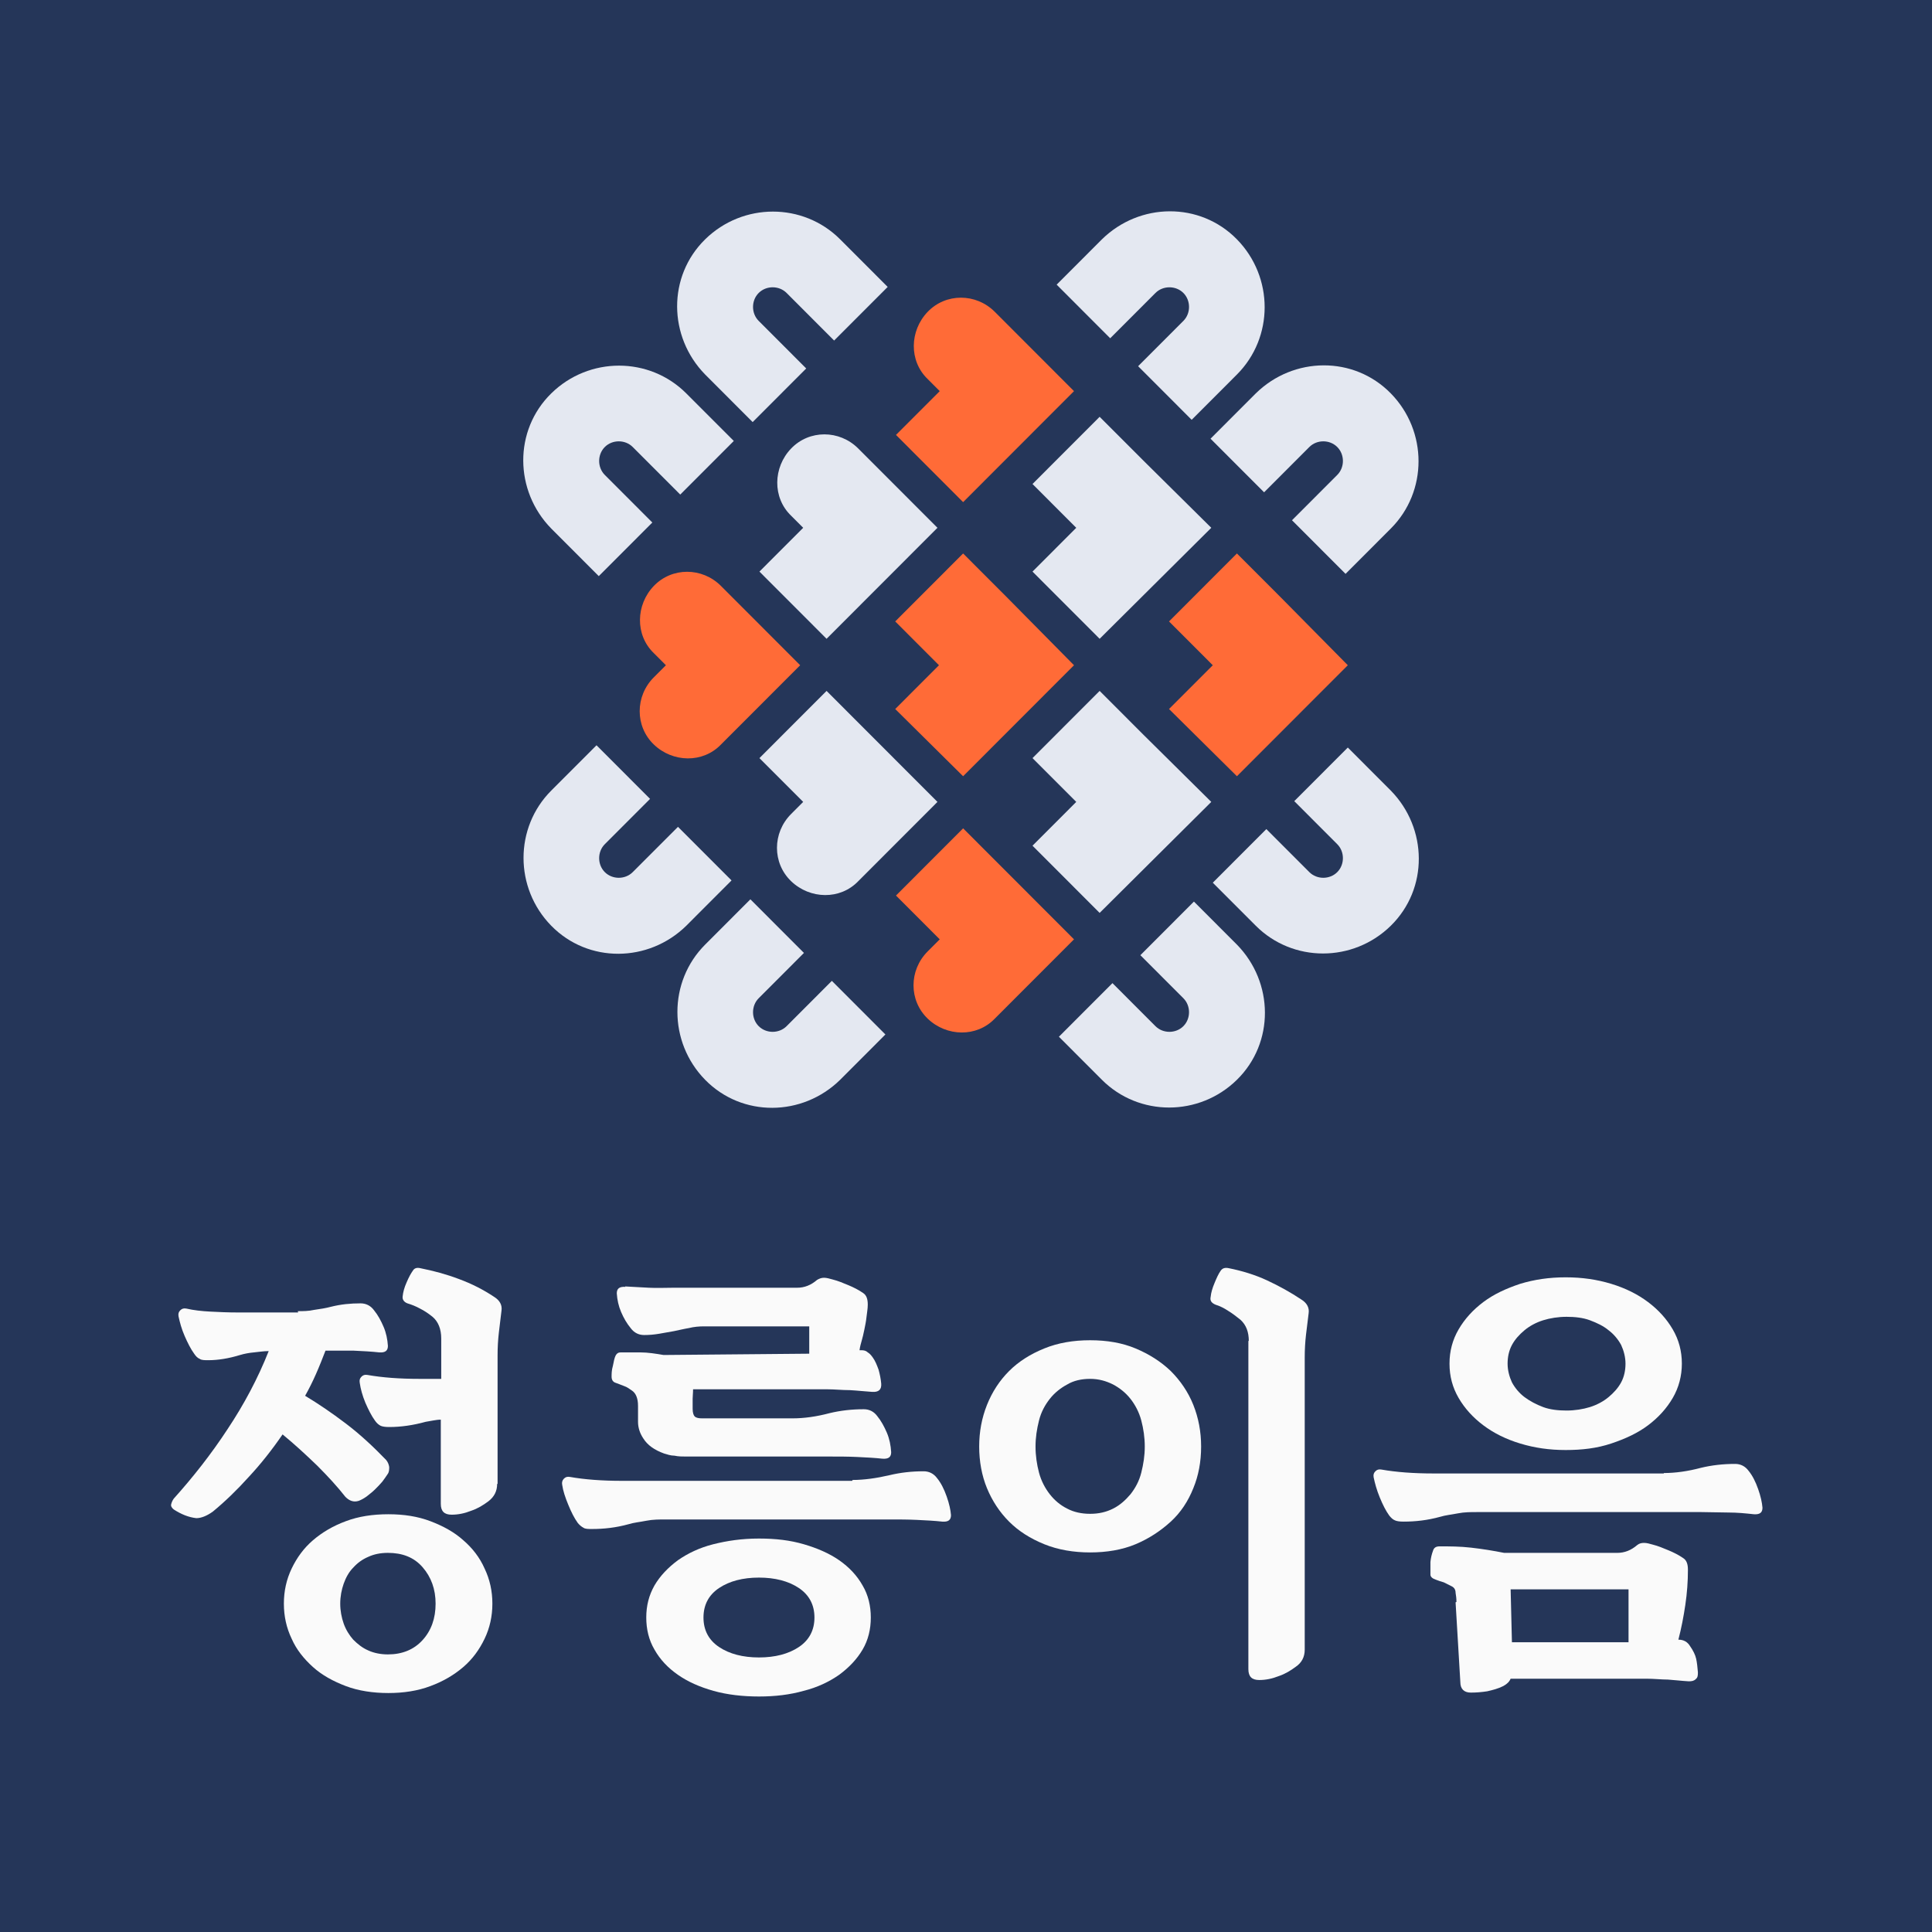
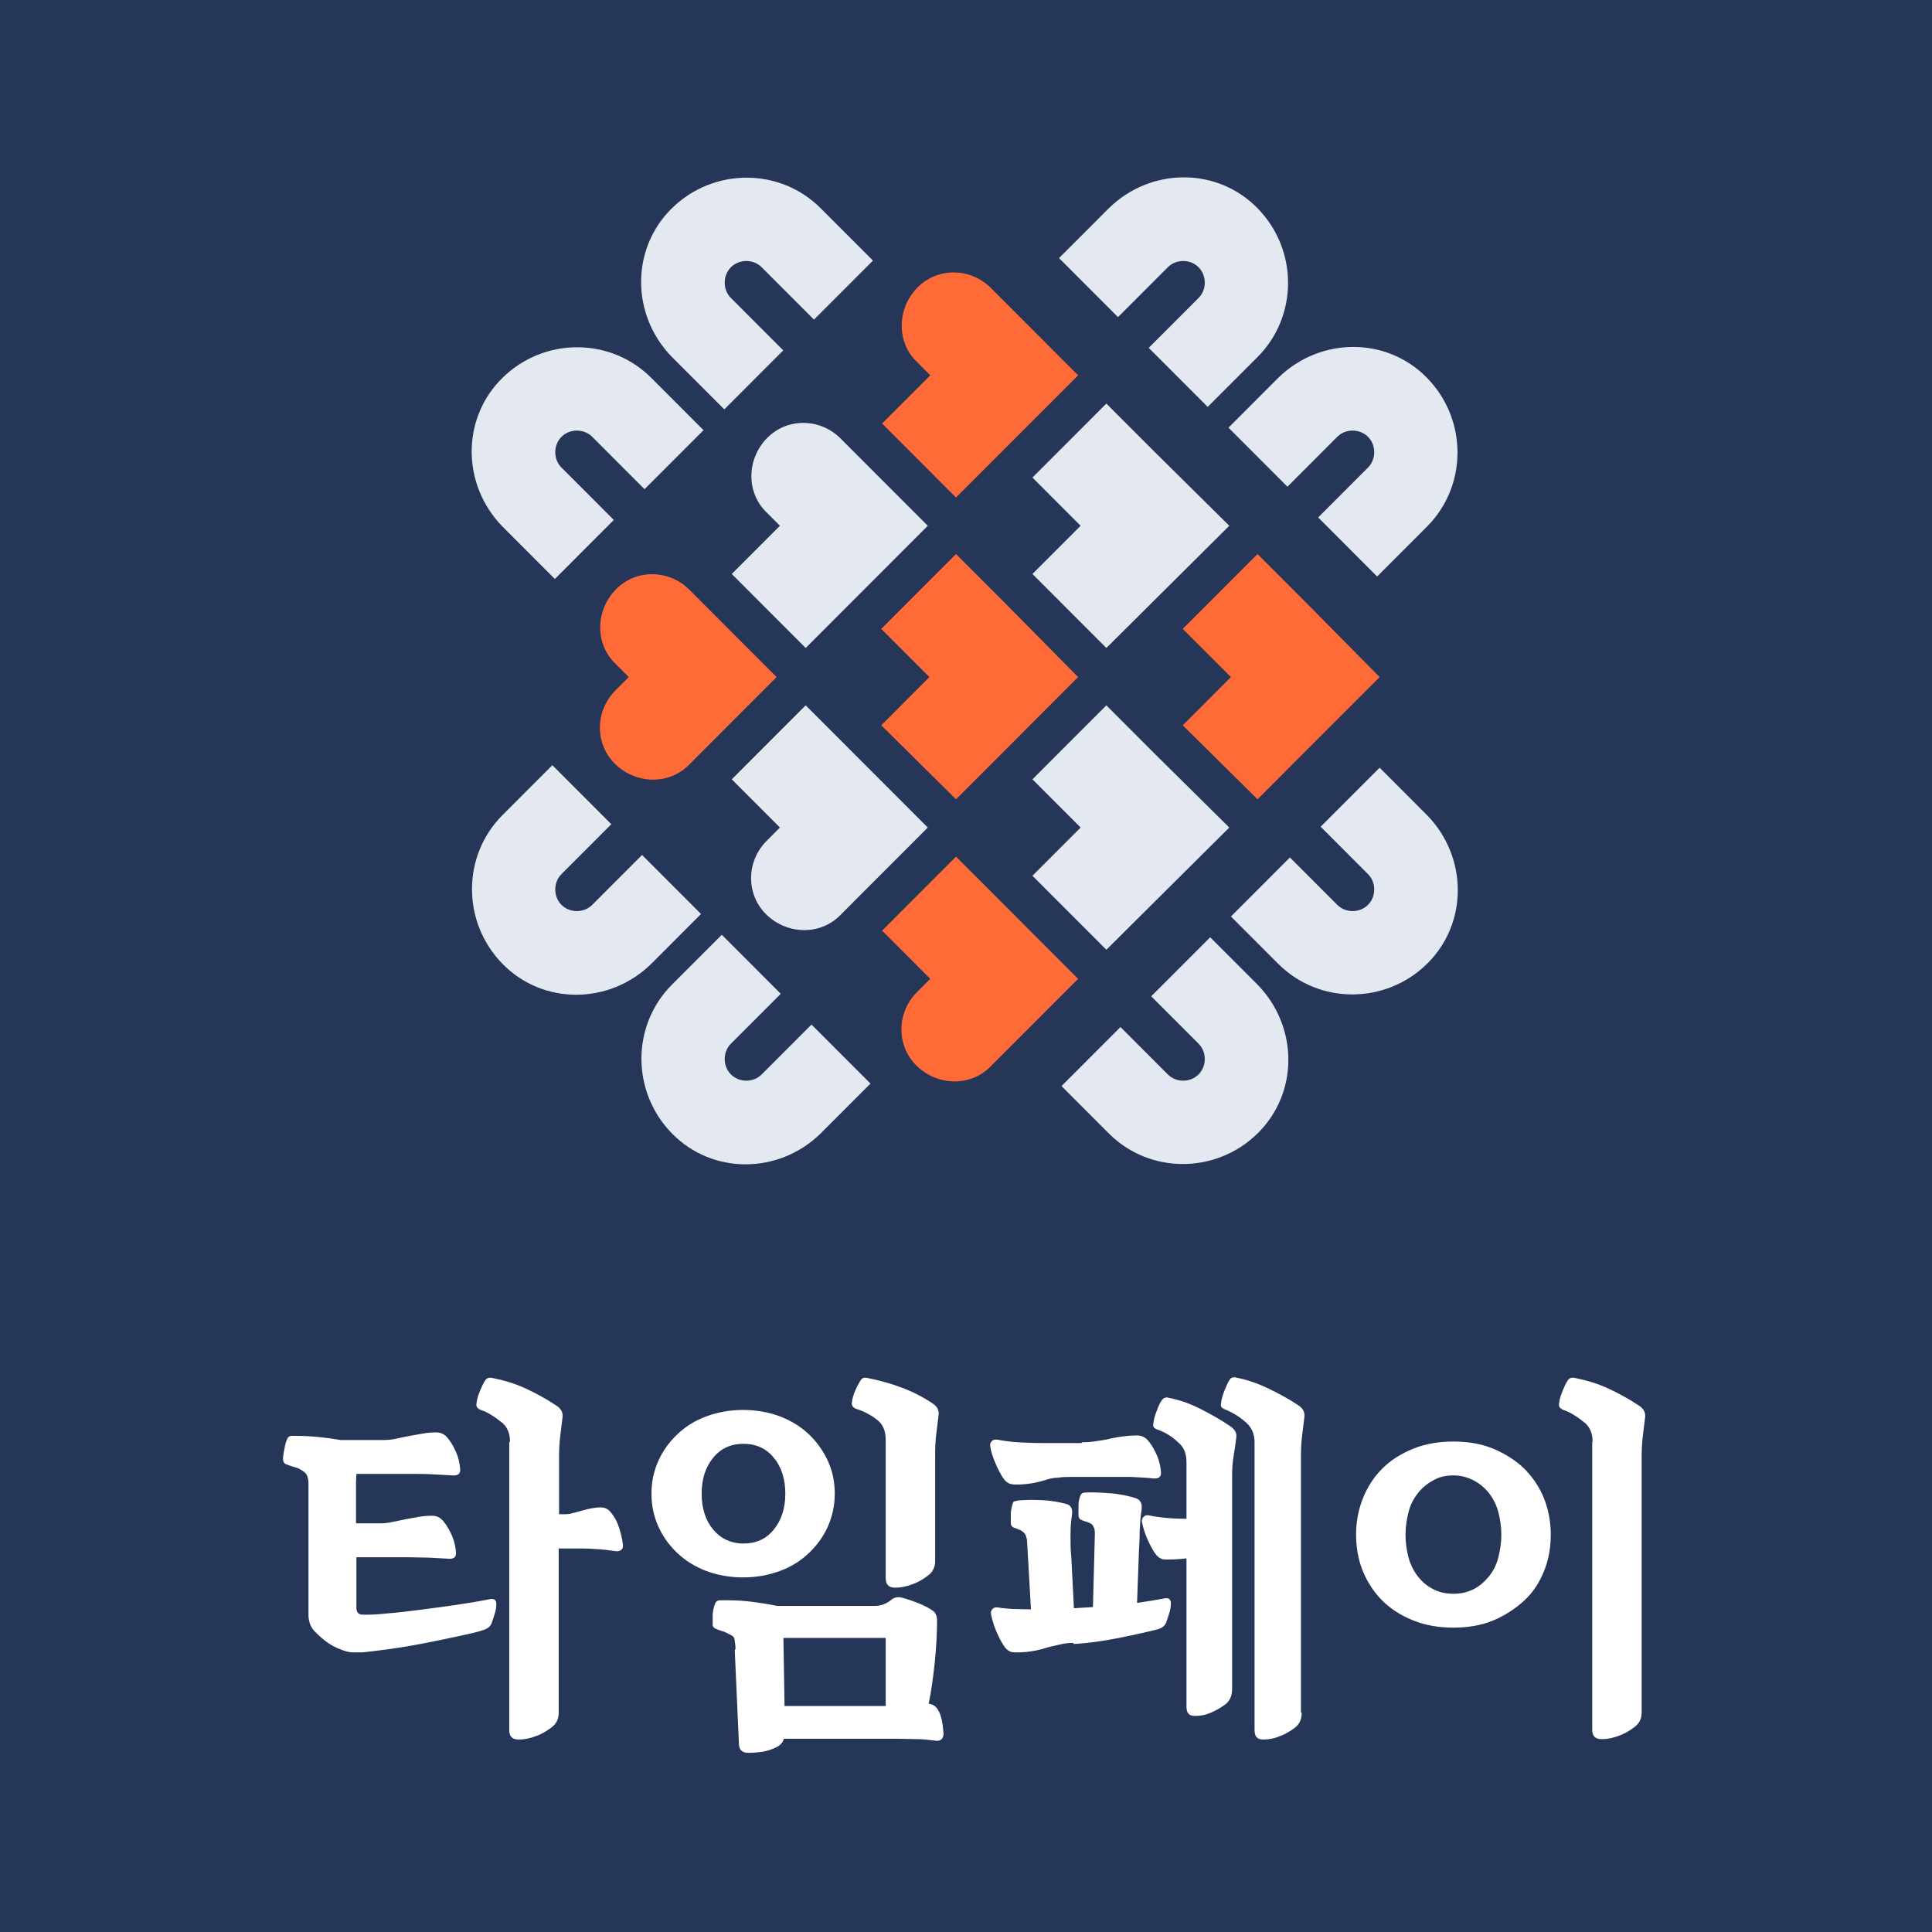
<svg xmlns="http://www.w3.org/2000/svg" width="192" height="192" viewBox="0 0 192 192" fill="none">
  <rect width="192" height="192" fill="#253659" />
-   <path d="M29.59 130.302C30.107 130.302 30.667 130.302 31.227 130.173C31.83 130.087 32.39 130 32.864 129.871C33.898 129.612 34.845 129.526 35.836 129.526C36.353 129.526 36.827 129.742 37.172 130.216C37.559 130.69 37.861 131.251 38.119 131.855C38.378 132.459 38.507 133.105 38.55 133.752C38.55 134.227 38.292 134.442 37.689 134.399C36.913 134.313 36.052 134.27 35.147 134.227C34.242 134.227 33.338 134.227 32.476 134.227H32.347C32.045 135.003 31.744 135.779 31.399 136.555C31.055 137.332 30.71 138.022 30.322 138.712C31.614 139.488 32.95 140.393 34.371 141.471C35.793 142.55 37.086 143.757 38.378 145.094C38.55 145.31 38.636 145.525 38.679 145.784C38.679 146.043 38.679 146.301 38.507 146.517C38.378 146.733 38.206 146.948 37.99 147.25C37.775 147.509 37.516 147.768 37.258 148.026C36.999 148.285 36.698 148.501 36.439 148.716C36.138 148.932 35.879 149.061 35.664 149.148C35.147 149.32 34.716 149.148 34.328 148.759C33.553 147.768 32.605 146.733 31.528 145.655C30.408 144.576 29.288 143.541 28.082 142.55C27.048 144.059 25.928 145.482 24.722 146.776C23.559 148.069 22.352 149.234 21.146 150.226C20.543 150.657 19.983 150.873 19.509 150.873C18.734 150.786 18.002 150.484 17.269 150.01C17.054 149.838 16.968 149.665 17.011 149.493C17.054 149.32 17.14 149.104 17.269 148.932C19.165 146.819 20.974 144.533 22.611 142.032C24.248 139.574 25.627 136.987 26.703 134.27C26.187 134.27 25.713 134.356 25.239 134.399C24.765 134.442 24.291 134.528 23.86 134.658C22.74 135.003 21.663 135.175 20.716 135.175C20.328 135.175 20.026 135.175 19.854 135.046C19.639 134.96 19.466 134.787 19.294 134.528C18.949 134.054 18.648 133.45 18.346 132.76C18.045 132.07 17.872 131.424 17.743 130.82C17.7 130.561 17.743 130.389 17.915 130.216C18.088 130.044 18.26 130 18.518 130.044C19.251 130.216 20.069 130.302 20.888 130.345C21.706 130.389 22.654 130.432 23.645 130.432H29.633L29.59 130.302ZM48.932 159.368C48.932 160.619 48.674 161.783 48.157 162.861C47.64 163.939 46.951 164.888 46.046 165.664C45.141 166.44 44.064 167.087 42.772 167.562C41.523 168.036 40.101 168.252 38.593 168.252C37.086 168.252 35.621 168.036 34.371 167.562C33.122 167.087 32.002 166.483 31.098 165.664C30.193 164.845 29.46 163.939 28.987 162.861C28.47 161.783 28.211 160.619 28.211 159.368C28.211 158.117 28.47 156.953 28.987 155.875C29.504 154.797 30.193 153.848 31.098 153.072C32.002 152.296 33.079 151.649 34.371 151.174C35.621 150.7 37.042 150.484 38.593 150.484C40.144 150.484 41.523 150.7 42.772 151.174C44.021 151.649 45.141 152.252 46.046 153.072C46.951 153.848 47.683 154.797 48.157 155.875C48.674 156.953 48.932 158.117 48.932 159.368ZM43.289 159.368C43.289 157.945 42.858 156.737 41.996 155.746C41.135 154.754 39.972 154.322 38.55 154.322C37.818 154.322 37.172 154.452 36.612 154.711C36.008 154.969 35.535 155.314 35.104 155.789C34.673 156.22 34.371 156.781 34.156 157.384C33.941 157.988 33.812 158.678 33.812 159.368C33.812 160.058 33.941 160.748 34.156 161.352C34.371 161.955 34.716 162.516 35.104 162.947C35.535 163.378 36.008 163.767 36.612 164.025C37.172 164.284 37.861 164.413 38.55 164.413C39.972 164.413 41.135 163.939 41.996 162.99C42.858 162.042 43.289 160.834 43.289 159.368ZM49.406 147.466C49.406 148.199 49.105 148.759 48.544 149.191C48.028 149.579 47.468 149.924 46.821 150.139C46.175 150.398 45.529 150.528 44.883 150.528C44.15 150.528 43.806 150.183 43.806 149.449V141.083C43.547 141.083 43.289 141.126 43.03 141.17C42.772 141.213 42.556 141.256 42.298 141.299C41.049 141.644 39.843 141.816 38.679 141.816C38.292 141.816 37.99 141.773 37.818 141.687C37.645 141.601 37.43 141.428 37.258 141.17C36.913 140.695 36.612 140.091 36.31 139.402C36.008 138.668 35.836 138.022 35.75 137.418C35.707 137.159 35.75 136.987 35.922 136.814C36.095 136.642 36.267 136.598 36.526 136.642C37.99 136.9 39.713 137.03 41.695 137.03H43.849V133.019C43.849 132.07 43.547 131.337 42.987 130.863C42.556 130.518 42.169 130.259 41.738 130.044C41.35 129.828 40.919 129.655 40.489 129.526C40.144 129.397 39.972 129.138 40.015 128.836C40.058 128.405 40.187 127.931 40.403 127.456C40.618 126.939 40.833 126.551 41.049 126.249C41.178 126.033 41.437 125.947 41.781 126.033C43.074 126.292 44.366 126.637 45.615 127.111C46.907 127.586 48.071 128.189 49.105 128.879C49.664 129.224 49.923 129.699 49.837 130.259C49.751 130.949 49.664 131.639 49.578 132.415C49.492 133.149 49.449 133.925 49.449 134.701V147.466H49.406Z" fill="#FAFAFA" />
-   <path d="M84.73 147.077C85.85 147.077 87.1 146.905 88.392 146.603C89.469 146.344 90.589 146.215 91.795 146.215C92.312 146.215 92.786 146.431 93.131 146.905C93.519 147.379 93.82 147.983 94.079 148.716C94.337 149.449 94.466 150.053 94.509 150.571C94.509 151.045 94.251 151.261 93.648 151.217C92.872 151.131 92.011 151.088 91.106 151.045C90.201 151.002 89.297 151.002 88.435 151.002H66.163C65.517 151.002 64.871 151.002 64.225 151.131C63.579 151.261 63.019 151.304 62.459 151.476C61.209 151.821 60.003 151.951 58.84 151.951C58.452 151.951 58.151 151.951 57.978 151.821C57.806 151.735 57.591 151.562 57.418 151.347C57.074 150.872 56.772 150.269 56.471 149.536C56.169 148.802 55.954 148.156 55.868 147.552C55.825 147.336 55.868 147.121 56.04 146.948C56.212 146.776 56.385 146.733 56.643 146.776C58.108 147.034 59.831 147.164 61.812 147.164H84.687L84.73 147.077ZM62.114 127.844C62.846 127.887 63.665 127.93 64.483 127.974C65.302 128.017 66.12 127.974 66.939 127.974H79.216C79.949 127.974 80.595 127.715 81.198 127.197C81.413 127.068 81.629 126.982 81.887 126.982C82.146 126.982 82.447 127.068 82.749 127.154C83.266 127.284 83.783 127.499 84.3 127.715C84.817 127.93 85.334 128.189 85.764 128.491C86.109 128.707 86.238 129.095 86.238 129.655C86.238 130.087 86.152 130.475 86.109 130.906C86.066 131.337 85.98 131.725 85.894 132.157C85.807 132.588 85.721 132.933 85.635 133.235C85.549 133.537 85.463 133.838 85.42 134.183H85.592C85.85 134.183 86.066 134.227 86.238 134.399C86.454 134.528 86.583 134.701 86.712 134.873C86.971 135.218 87.143 135.65 87.315 136.124C87.444 136.598 87.531 137.03 87.574 137.504C87.617 138.108 87.315 138.366 86.669 138.323C85.98 138.28 85.247 138.194 84.472 138.151C83.697 138.151 82.921 138.065 82.146 138.065H68.877C68.877 138.453 68.834 138.755 68.834 139.013C68.834 139.315 68.834 139.574 68.834 139.876V140.005C68.834 140.393 68.921 140.652 69.05 140.781C69.222 140.911 69.437 140.954 69.782 140.954H78.785C79.906 140.954 81.155 140.781 82.447 140.436C83.524 140.178 84.644 140.048 85.85 140.048C86.367 140.048 86.841 140.264 87.186 140.738C87.574 141.213 87.875 141.773 88.134 142.377C88.392 142.981 88.521 143.628 88.564 144.318C88.564 144.792 88.306 145.008 87.703 144.964C86.927 144.878 86.066 144.835 85.161 144.792C84.257 144.749 83.352 144.749 82.49 144.749H68.188C67.8 144.749 67.413 144.749 67.025 144.663C66.637 144.663 66.293 144.533 65.991 144.447C65.043 144.102 64.354 143.628 63.923 142.938C63.579 142.42 63.406 141.859 63.406 141.299V139.703C63.406 138.97 63.191 138.453 62.803 138.194C62.545 138.021 62.329 137.849 62.071 137.763C61.812 137.676 61.554 137.547 61.166 137.418C60.908 137.331 60.779 137.116 60.779 136.814C60.779 136.555 60.779 136.167 60.908 135.736C60.994 135.262 61.08 134.917 61.166 134.744C61.295 134.485 61.468 134.399 61.683 134.399C62.2 134.399 62.846 134.399 63.622 134.399C64.397 134.399 65.173 134.528 65.948 134.658L80.422 134.528V131.812H69.954C69.481 131.812 68.963 131.855 68.447 131.984C67.93 132.07 67.413 132.2 66.982 132.286C66.508 132.372 66.034 132.458 65.517 132.545C65 132.631 64.526 132.674 64.01 132.674C63.492 132.674 63.019 132.458 62.674 131.984C62.286 131.51 61.985 130.992 61.726 130.388C61.468 129.785 61.339 129.181 61.295 128.534C61.295 128.06 61.554 127.844 62.157 127.887L62.114 127.844ZM86.54 160.748C86.54 161.912 86.281 162.99 85.721 163.939C85.161 164.888 84.386 165.707 83.395 166.44C82.404 167.13 81.241 167.691 79.862 168.036C78.484 168.424 77.019 168.596 75.425 168.596C73.832 168.596 72.281 168.424 70.902 168.036C69.524 167.648 68.36 167.13 67.37 166.44C66.379 165.75 65.603 164.931 65.043 163.939C64.483 162.99 64.225 161.912 64.225 160.748C64.225 159.583 64.483 158.548 65.043 157.557C65.603 156.608 66.379 155.789 67.37 155.055C68.36 154.365 69.524 153.805 70.902 153.46C72.281 153.115 73.745 152.899 75.425 152.899C77.106 152.899 78.527 153.072 79.862 153.46C81.198 153.848 82.404 154.365 83.395 155.055C84.386 155.745 85.161 156.565 85.721 157.557C86.281 158.505 86.54 159.583 86.54 160.748ZM80.939 160.748C80.939 159.497 80.422 158.505 79.389 157.815C78.355 157.125 77.019 156.78 75.425 156.78C73.832 156.78 72.496 157.125 71.462 157.815C70.428 158.505 69.911 159.497 69.911 160.748C69.911 161.998 70.428 162.99 71.462 163.68C72.496 164.37 73.832 164.715 75.425 164.715C77.019 164.715 78.355 164.37 79.389 163.68C80.422 162.99 80.939 161.998 80.939 160.748Z" fill="#FAFAFA" />
-   <path d="M119.366 143.757C119.366 145.266 119.107 146.646 118.591 147.897C118.074 149.191 117.341 150.312 116.35 151.217C115.36 152.123 114.196 152.899 112.861 153.46C111.526 154.021 109.975 154.279 108.338 154.279C106.701 154.279 105.15 154.021 103.771 153.46C102.393 152.899 101.23 152.166 100.282 151.217C99.334 150.269 98.602 149.148 98.085 147.897C97.568 146.646 97.31 145.223 97.31 143.757C97.31 142.291 97.568 140.911 98.085 139.617C98.602 138.323 99.334 137.202 100.282 136.253C101.23 135.305 102.393 134.572 103.771 134.011C105.15 133.45 106.658 133.192 108.338 133.192C110.018 133.192 111.526 133.45 112.861 134.011C114.196 134.572 115.36 135.305 116.35 136.253C117.298 137.202 118.074 138.323 118.591 139.617C119.107 140.911 119.366 142.291 119.366 143.757ZM113.766 143.757C113.766 142.851 113.636 141.989 113.421 141.17C113.206 140.35 112.818 139.617 112.344 139.013C111.87 138.41 111.267 137.935 110.621 137.59C109.932 137.245 109.199 137.03 108.338 137.03C107.476 137.03 106.701 137.202 106.055 137.59C105.408 137.935 104.805 138.41 104.331 139.013C103.858 139.617 103.47 140.307 103.254 141.17C103.039 142.032 102.91 142.851 102.91 143.757C102.91 144.663 103.039 145.525 103.254 146.344C103.47 147.164 103.858 147.897 104.331 148.501C104.805 149.104 105.365 149.579 106.055 149.924C106.701 150.269 107.476 150.441 108.338 150.441C109.199 150.441 109.932 150.269 110.621 149.924C111.31 149.579 111.87 149.061 112.344 148.501C112.818 147.897 113.206 147.207 113.421 146.344C113.636 145.482 113.766 144.663 113.766 143.757ZM124.105 133.278C124.105 132.372 123.846 131.682 123.286 131.165C122.855 130.82 122.468 130.518 122.037 130.259C121.649 130 121.218 129.785 120.788 129.655C120.4 129.483 120.228 129.267 120.314 128.879C120.357 128.448 120.486 128.017 120.701 127.499C120.917 126.982 121.089 126.594 121.304 126.292C121.477 126.033 121.735 125.947 122.123 126.033C123.415 126.292 124.708 126.68 125.914 127.24C127.12 127.801 128.283 128.448 129.317 129.138C129.877 129.483 130.136 129.957 130.05 130.518C129.963 131.208 129.877 131.898 129.791 132.631C129.705 133.364 129.662 134.14 129.662 134.917V163.939C129.662 164.672 129.36 165.233 128.8 165.621C128.283 166.009 127.723 166.354 127.077 166.57C126.431 166.828 125.785 166.958 125.139 166.958C124.406 166.958 124.062 166.613 124.062 165.88V133.235L124.105 133.278Z" fill="#FAFAFA" />
-   <path d="M165.374 146.388C166.494 146.388 167.744 146.215 169.036 145.87C170.113 145.611 171.233 145.482 172.439 145.482C172.956 145.482 173.43 145.698 173.775 146.172C174.163 146.646 174.464 147.25 174.723 147.983C174.981 148.716 175.11 149.32 175.153 149.837C175.153 150.312 174.895 150.527 174.292 150.484C173.516 150.398 172.655 150.312 171.75 150.312C170.845 150.312 169.941 150.269 169.079 150.269H146.807C146.161 150.269 145.515 150.269 144.869 150.398C144.223 150.527 143.663 150.571 143.103 150.743C141.853 151.088 140.647 151.217 139.484 151.217C139.096 151.217 138.795 151.174 138.622 151.088C138.407 151.002 138.235 150.829 138.062 150.614C137.718 150.139 137.416 149.536 137.115 148.802C136.813 148.069 136.641 147.423 136.512 146.819C136.469 146.56 136.512 146.388 136.684 146.215C136.856 146.043 137.029 145.999 137.287 146.043C138.752 146.301 140.475 146.431 142.457 146.431H165.331L165.374 146.388ZM144.74 159.195C144.74 158.85 144.697 158.549 144.654 158.29C144.654 157.988 144.524 157.772 144.266 157.643C144.007 157.514 143.749 157.384 143.49 157.255C143.189 157.169 142.93 157.082 142.715 156.996C142.327 156.867 142.155 156.694 142.155 156.479C142.155 156.047 142.155 155.659 142.155 155.228C142.198 154.797 142.284 154.452 142.413 154.107C142.5 153.805 142.715 153.676 143.06 153.676C144.05 153.676 145.084 153.676 146.204 153.805C147.324 153.934 148.401 154.107 149.478 154.322H160.722C161.454 154.322 162.1 154.064 162.704 153.546C162.919 153.374 163.134 153.331 163.393 153.331C163.651 153.331 163.953 153.417 164.254 153.503C164.771 153.632 165.288 153.848 165.805 154.064C166.322 154.279 166.839 154.538 167.27 154.84C167.615 155.055 167.744 155.444 167.744 156.004C167.744 157.169 167.658 158.333 167.485 159.497C167.313 160.662 167.098 161.783 166.796 162.947C167.313 162.947 167.701 163.163 167.959 163.594C168.261 164.025 168.476 164.457 168.562 164.845C168.648 165.233 168.692 165.664 168.735 166.181C168.735 166.483 168.735 166.699 168.519 166.871C168.347 167.044 168.131 167.087 167.83 167.087C167.098 167.044 166.408 166.958 165.762 166.915C165.116 166.915 164.384 166.828 163.608 166.828H150.125C149.995 167.13 149.78 167.346 149.392 167.561C148.875 167.82 148.358 167.95 147.798 168.079C147.238 168.165 146.721 168.208 146.161 168.208C145.472 168.208 145.127 167.82 145.127 167.173L144.654 159.239L144.74 159.195ZM167.141 135.52C167.141 136.728 166.839 137.892 166.236 138.927C165.633 139.962 164.814 140.868 163.781 141.644C162.747 142.42 161.54 142.981 160.119 143.455C158.697 143.929 157.233 144.102 155.596 144.102C153.959 144.102 152.494 143.886 151.072 143.455C149.651 143.024 148.444 142.42 147.411 141.644C146.377 140.868 145.558 139.962 144.955 138.927C144.352 137.892 144.05 136.771 144.05 135.52C144.05 134.27 144.352 133.148 144.955 132.113C145.558 131.079 146.377 130.173 147.411 129.397C148.444 128.62 149.651 128.06 151.072 127.585C152.494 127.154 153.959 126.939 155.596 126.939C157.233 126.939 158.697 127.154 160.119 127.585C161.54 128.017 162.747 128.62 163.781 129.397C164.814 130.173 165.633 131.079 166.236 132.113C166.839 133.148 167.141 134.27 167.141 135.52ZM161.54 135.52C161.54 134.873 161.368 134.227 161.11 133.666C160.808 133.105 160.377 132.588 159.86 132.2C159.343 131.768 158.697 131.467 158.008 131.208C157.319 130.949 156.5 130.863 155.682 130.863C154.863 130.863 154.045 130.992 153.355 131.208C152.666 131.423 152.02 131.768 151.503 132.2C150.986 132.631 150.555 133.105 150.254 133.666C149.952 134.227 149.823 134.873 149.823 135.52C149.823 136.167 149.995 136.814 150.254 137.375C150.555 137.935 150.986 138.453 151.503 138.841C152.02 139.229 152.666 139.574 153.355 139.833C154.045 140.091 154.863 140.178 155.682 140.178C156.5 140.178 157.319 140.048 158.008 139.833C158.697 139.617 159.343 139.272 159.86 138.841C160.377 138.41 160.808 137.935 161.11 137.375C161.411 136.814 161.54 136.167 161.54 135.52ZM150.125 157.945L150.254 163.206H161.842V157.945H150.125Z" fill="#FAFAFA" />
-   <path d="M114.829 29.114C115.579 28.364 116.853 28.364 117.603 29.114C118.352 29.864 118.352 31.14 117.603 31.89L113.105 36.393L118.427 41.721L122.925 37.218C126.598 33.541 126.598 27.538 122.925 23.786C119.252 20.034 113.255 20.109 109.507 23.786L105.009 28.288L110.331 33.617L114.829 29.114Z" fill="#E4E8F1" />
-   <path d="M62.879 86.671C62.13 87.421 60.855 87.421 60.106 86.671C59.356 85.921 59.356 84.645 60.106 83.894L64.603 79.392L59.281 74.064L54.783 78.567C51.11 82.244 51.11 88.247 54.783 91.999C58.456 95.751 64.454 95.676 68.202 91.999L72.699 87.496L67.377 82.169L62.879 86.671Z" fill="#E4E8F1" />
-   <path d="M78.171 101.98C77.422 102.73 76.147 102.73 75.398 101.98C74.648 101.229 74.648 99.954 75.398 99.203L79.895 94.701L74.573 89.373L70.075 93.875C66.402 97.552 66.402 103.556 70.075 107.308C73.748 111.06 79.746 110.985 83.494 107.308L87.991 102.805L82.669 97.477L78.171 101.98Z" fill="#E4E8F1" />
-   <path d="M124.799 39.095L120.301 43.597L125.624 48.925L130.121 44.423C130.871 43.672 132.145 43.672 132.895 44.423C133.645 45.173 133.645 46.449 132.895 47.199L128.397 51.702L133.72 57.03L138.217 52.527C141.891 48.85 141.891 42.847 138.217 39.095C134.544 35.343 128.547 35.417 124.799 39.095Z" fill="#E4E8F1" />
-   <path d="M60.105 47.199C59.356 46.449 59.356 45.173 60.105 44.423C60.855 43.672 62.13 43.672 62.879 44.423L67.602 49.15L72.924 43.822L68.201 39.095C64.528 35.417 58.531 35.417 54.783 39.095C51.035 42.772 51.11 48.775 54.783 52.527L59.506 57.255L64.828 51.927L60.105 47.199Z" fill="#E4E8F1" />
-   <path d="M117.602 99.203C118.351 99.954 118.351 101.229 117.602 101.98C116.852 102.73 115.578 102.73 114.828 101.98L110.555 97.702L105.233 103.03L109.506 107.308C113.179 110.985 119.176 110.985 122.924 107.308C126.672 103.631 126.597 97.627 122.924 93.875L118.651 89.598L113.329 94.926L117.602 99.203Z" fill="#E4E8F1" />
-   <path d="M75.398 31.89C74.648 31.14 74.648 29.864 75.398 29.114C76.148 28.363 77.422 28.363 78.172 29.114L82.894 33.842L88.217 28.514L83.494 23.786C79.821 20.109 73.824 20.109 70.076 23.786C66.327 27.463 66.402 33.466 70.076 37.218L74.798 41.946L80.121 36.618L75.398 31.89Z" fill="#E4E8F1" />
-   <path d="M132.895 83.894C133.644 84.645 133.644 85.921 132.895 86.671C132.145 87.421 130.871 87.421 130.121 86.671L125.848 82.394L120.526 87.722L124.799 91.999C128.472 95.676 134.469 95.676 138.217 91.999C141.965 88.322 141.89 82.319 138.217 78.567L133.944 74.289L128.622 79.617L132.895 83.894Z" fill="#E4E8F1" />
-   <path d="M109.281 68.661L102.609 75.34L106.957 79.692L102.609 84.045L109.281 90.724L120.376 79.692L113.629 73.014L109.281 68.661Z" fill="#E4E8F1" />
-   <path d="M120.525 66.11L116.177 70.462L122.924 77.141L133.944 66.11L127.272 59.356L122.924 55.003L116.177 61.757L120.525 66.11Z" fill="#FF6B37" />
-   <path d="M95.713 55.003L88.966 61.757L93.314 66.11L88.966 70.462L95.713 77.141L106.733 66.11L100.061 59.356L95.713 55.003Z" fill="#FF6B37" />
-   <path d="M106.733 93.35L100.062 86.671L95.714 82.319L89.042 88.998L93.39 93.35L92.191 94.551C90.316 96.427 90.316 99.428 92.191 101.229C94.064 103.03 97.063 103.105 98.862 101.229L106.808 93.275L106.733 93.35Z" fill="#FF6B37" />
-   <path d="M79.52 66.11L72.849 59.431L71.649 58.23C69.775 56.354 66.776 56.354 64.977 58.23C63.178 60.106 63.103 63.108 64.977 64.909L66.177 66.11L64.977 67.31C63.103 69.186 63.103 72.188 64.977 73.989C66.851 75.79 69.85 75.865 71.649 73.989L79.595 66.035L79.52 66.11Z" fill="#FF6B37" />
-   <path d="M106.733 38.87L100.062 32.191L98.862 30.99C96.988 29.114 93.99 29.114 92.191 30.99C90.391 32.866 90.316 35.868 92.191 37.669L93.39 38.87L89.042 43.222L95.714 49.901L106.733 38.87Z" fill="#FF6B37" />
-   <path d="M93.163 52.452L86.492 45.773L85.292 44.573C83.418 42.697 80.42 42.697 78.621 44.573C76.822 46.449 76.746 49.45 78.621 51.251L79.82 52.452L75.472 56.804L82.144 63.483L93.163 52.452Z" fill="#E4E8F1" />
-   <path d="M93.163 79.692L86.492 73.014L82.144 68.661L75.472 75.34L79.82 79.692L78.621 80.893C76.746 82.769 76.746 85.771 78.621 87.572C80.495 89.373 83.493 89.448 85.292 87.572L93.239 79.617L93.163 79.692Z" fill="#E4E8F1" />
-   <path d="M109.281 41.421L102.609 48.1L106.957 52.452L102.609 56.805L109.281 63.483L120.376 52.452L113.629 45.773L109.281 41.421Z" fill="#E4E8F1" />
+   <path d="M116.057 26.558C116.883 25.732 118.286 25.732 119.111 26.558C119.937 27.384 119.937 28.788 119.111 29.614L114.159 34.571L120.019 40.437L124.972 35.48C129.017 31.432 129.017 24.823 124.972 20.692C120.927 16.561 114.324 16.644 110.197 20.692L105.244 25.649L111.105 31.515L116.057 26.558Z" fill="#E4E8F1" />
+   <path d="M58.855 89.924C58.029 90.75 56.626 90.75 55.8 89.924C54.975 89.097 54.975 87.693 55.8 86.867L60.753 81.91L54.892 76.044L49.94 81.001C45.895 85.049 45.895 91.658 49.94 95.789C53.984 99.92 60.588 99.837 64.715 95.789L69.668 90.832L63.807 84.967L58.855 89.924Z" fill="#E4E8F1" />
+   <path d="M75.693 106.777C74.868 107.603 73.465 107.603 72.639 106.777C71.814 105.951 71.814 104.546 72.639 103.72L77.592 98.763L71.731 92.897L66.779 97.854C62.734 101.902 62.734 108.512 66.779 112.642C70.823 116.773 77.427 116.691 81.554 112.642L86.507 107.686L80.646 101.82L75.693 106.777Z" fill="#E4E8F1" />
+   <path d="M127.036 37.546L122.083 42.502L127.944 48.368L132.896 43.411C133.722 42.585 135.125 42.585 135.95 43.411C136.776 44.237 136.776 45.642 135.95 46.468L130.998 51.425L136.858 57.291L141.811 52.334C145.856 48.285 145.856 41.676 141.811 37.546C137.766 33.415 131.163 33.498 127.036 37.546Z" fill="#E4E8F1" />
+   <path d="M55.8 46.468C54.975 45.642 54.975 44.237 55.8 43.411C56.626 42.585 58.029 42.585 58.854 43.411L64.055 48.616L69.915 42.75L64.715 37.546C60.67 33.498 54.067 33.498 49.94 37.546C45.812 41.594 45.895 48.203 49.94 52.334L55.14 57.538L61 51.673L55.8 46.468Z" fill="#E4E8F1" />
+   <path d="M119.111 103.72C119.936 104.546 119.936 105.951 119.111 106.777C118.285 107.603 116.882 107.603 116.057 106.777L111.352 102.068L105.491 107.933L110.196 112.642C114.241 116.691 120.844 116.691 124.972 112.642C129.099 108.594 129.016 101.985 124.972 97.854L120.267 93.145L114.406 99.011L119.111 103.72Z" fill="#E4E8F1" />
+   <path d="M72.639 29.615C71.814 28.788 71.814 27.384 72.639 26.558C73.464 25.732 74.868 25.732 75.693 26.558L80.893 31.762L86.754 25.897L81.554 20.692C77.509 16.644 70.906 16.644 66.778 20.692C62.651 24.74 62.734 31.349 66.778 35.48L71.979 40.685L77.839 34.819L72.639 29.615Z" fill="#E4E8F1" />
+   <path d="M135.95 86.867C136.775 87.693 136.775 89.097 135.95 89.923C135.124 90.749 133.721 90.749 132.896 89.923L128.191 85.214L122.33 91.08L127.035 95.789C131.08 99.837 137.683 99.837 141.81 95.789C145.938 91.741 145.855 85.132 141.81 81.001L137.105 76.292L131.245 82.157L135.95 86.867Z" fill="#E4E8F1" />
+   <path d="M109.949 70.096L102.603 77.448L107.39 82.24L102.603 87.032L109.949 94.385L122.165 82.24L114.736 74.888L109.949 70.096Z" fill="#E4E8F1" />
+   <path d="M122.33 67.287L117.543 72.079L124.972 79.431L137.106 67.287L129.759 59.852L124.972 55.06L117.543 62.495L122.33 67.287Z" fill="#FF6B37" />
+   <path d="M95.008 55.06L87.58 62.495L92.367 67.287L87.58 72.079L95.008 79.431L107.142 67.287L99.796 59.852L95.008 55.06Z" fill="#FF6B37" />
+   <path d="M107.142 97.276L99.796 89.923L95.008 85.132L87.662 92.484L92.449 97.276L91.129 98.598C89.065 100.663 89.065 103.968 91.129 105.951C93.192 107.933 96.494 108.016 98.475 105.951L107.224 97.194L107.142 97.276Z" fill="#FF6B37" />
+   <path d="M77.179 67.287L69.833 59.934L68.512 58.612C66.449 56.547 63.147 56.547 61.166 58.612C59.185 60.678 59.102 63.982 61.166 65.965L62.487 67.287L61.166 68.609C59.102 70.674 59.102 73.979 61.166 75.962C63.229 77.944 66.531 78.027 68.512 75.962L77.262 67.204L77.179 67.287Z" fill="#FF6B37" />
+   <path d="M107.142 37.298L99.796 29.945L98.475 28.623C96.411 26.558 93.109 26.558 91.129 28.623C89.147 30.689 89.065 33.993 91.129 35.976L92.449 37.298L87.662 42.089L95.008 49.442L107.142 37.298Z" fill="#FF6B37" />
+   <path d="M92.202 52.251L84.856 44.898L83.535 43.576C81.471 41.511 78.169 41.511 76.189 43.576C74.207 45.642 74.125 48.946 76.189 50.929L77.509 52.251L72.722 57.043L80.068 64.395L92.202 52.251Z" fill="#E4E8F1" />
+   <path d="M92.202 82.24L84.856 74.888L80.068 70.096L72.722 77.448L77.509 82.24L76.189 83.562C74.125 85.627 74.125 88.932 76.189 90.915C78.252 92.897 81.554 92.98 83.535 90.915L92.284 82.158L92.202 82.24Z" fill="#E4E8F1" />
+   <path d="M109.949 40.107L102.603 47.459L107.39 52.251L102.603 57.043L109.949 64.395L122.165 52.251L114.736 44.898L109.949 40.107Z" fill="#E4E8F1" />
+   <path d="M44.639 154.907C43.996 154.869 43.278 154.831 42.56 154.794C41.843 154.794 41.124 154.756 40.407 154.756H35.418V159.786C35.418 160.24 35.645 160.467 36.061 160.467C36.627 160.467 37.383 160.467 38.328 160.353C39.311 160.278 40.369 160.164 41.502 160.013C42.636 159.862 43.845 159.71 45.13 159.521C46.415 159.332 47.586 159.143 48.72 158.916C48.947 158.878 49.098 158.916 49.173 158.992C49.287 159.105 49.325 159.219 49.325 159.37C49.325 159.673 49.287 160.013 49.173 160.353C49.06 160.732 48.947 161.072 48.833 161.375C48.682 161.677 48.418 161.866 48.078 161.98C47.397 162.207 46.528 162.396 45.47 162.623C44.412 162.85 43.316 163.077 42.145 163.304C41.011 163.53 39.877 163.72 38.782 163.871C37.686 164.022 36.779 164.136 36.023 164.211C35.721 164.211 35.38 164.211 35.04 164.211C34.7 164.211 34.36 164.098 34.02 163.984C33.378 163.757 32.811 163.455 32.282 163.039C31.753 162.623 31.375 162.245 31.11 161.942C30.959 161.753 30.846 161.488 30.77 161.261C30.695 160.996 30.657 160.77 30.657 160.543V147.456C30.657 146.851 30.506 146.435 30.128 146.208C29.901 146.057 29.674 145.906 29.372 145.83C29.07 145.754 28.767 145.641 28.465 145.527C28.238 145.452 28.125 145.263 28.125 144.998C28.125 144.771 28.163 144.431 28.276 143.939C28.352 143.485 28.465 143.145 28.541 142.993C28.654 142.766 28.805 142.691 28.994 142.691C29.561 142.691 30.279 142.691 31.186 142.766C32.093 142.842 32.962 142.955 33.831 143.107H38.139C38.555 143.107 39.008 143.069 39.462 142.955C39.915 142.842 40.369 142.766 40.747 142.691C41.162 142.615 41.578 142.539 42.031 142.464C42.447 142.388 42.901 142.35 43.354 142.35C43.807 142.35 44.223 142.539 44.526 142.955C44.866 143.372 45.13 143.863 45.357 144.393C45.584 144.922 45.697 145.49 45.735 146.057C45.735 146.473 45.508 146.662 44.979 146.624C44.337 146.586 43.618 146.549 42.901 146.511C42.183 146.473 41.465 146.473 40.747 146.473H35.418C35.418 146.775 35.38 147.04 35.38 147.305V151.39H37.723C38.139 151.39 38.593 151.352 39.046 151.238C39.499 151.163 39.953 151.049 40.331 150.974C40.747 150.898 41.162 150.822 41.616 150.747C42.031 150.671 42.485 150.633 42.938 150.633C43.392 150.633 43.807 150.822 44.11 151.238C44.45 151.654 44.714 152.146 44.941 152.676C45.168 153.205 45.281 153.772 45.319 154.34C45.319 154.756 45.092 154.945 44.563 154.907H44.639ZM50.685 143.296C50.685 142.502 50.458 141.896 49.967 141.443C49.589 141.14 49.249 140.875 48.871 140.648C48.531 140.421 48.153 140.232 47.775 140.119C47.435 139.968 47.284 139.778 47.36 139.438C47.398 139.06 47.511 138.682 47.7 138.228C47.889 137.774 48.04 137.433 48.229 137.169C48.38 136.942 48.607 136.866 48.947 136.942C50.081 137.169 51.214 137.509 52.272 138.001C53.33 138.493 54.351 139.06 55.258 139.665C55.749 139.968 55.976 140.384 55.9 140.875C55.824 141.48 55.749 142.086 55.673 142.729C55.598 143.372 55.56 144.052 55.56 144.733V150.482H55.9C56.278 150.482 56.618 150.482 56.92 150.369C57.223 150.293 57.563 150.217 57.903 150.104C58.583 149.915 59.188 149.801 59.679 149.801C60.095 149.801 60.435 149.952 60.699 150.293C61.077 150.747 61.342 151.238 61.531 151.844C61.719 152.411 61.833 152.978 61.908 153.508C61.908 153.735 61.908 153.886 61.719 154.037C61.568 154.151 61.379 154.189 61.153 154.151C60.624 154.075 60.095 153.999 59.528 153.962C58.961 153.924 58.356 153.886 57.638 153.886H55.522V170.225C55.522 170.868 55.258 171.36 54.766 171.7C54.313 172.04 53.822 172.343 53.255 172.532C52.688 172.759 52.121 172.872 51.554 172.872C50.912 172.872 50.609 172.57 50.609 171.927V143.296H50.685Z" fill="white" />
+   <path d="M82.957 148.44C82.957 149.574 82.73 150.671 82.276 151.692C81.823 152.714 81.18 153.584 80.387 154.34C79.593 155.096 78.649 155.702 77.515 156.118C76.381 156.534 75.172 156.761 73.849 156.761C72.527 156.761 71.28 156.534 70.184 156.118C69.088 155.702 68.105 155.096 67.312 154.34C66.518 153.584 65.876 152.714 65.422 151.692C64.969 150.671 64.742 149.612 64.742 148.44C64.742 147.267 64.969 146.208 65.422 145.187C65.876 144.166 66.518 143.296 67.312 142.54C68.105 141.783 69.05 141.178 70.184 140.762C71.317 140.346 72.527 140.119 73.849 140.119C75.172 140.119 76.419 140.346 77.515 140.762C78.611 141.178 79.593 141.783 80.387 142.54C81.18 143.296 81.823 144.204 82.276 145.187C82.73 146.17 82.957 147.267 82.957 148.44ZM78.044 148.44C78.044 147.003 77.666 145.792 76.91 144.885C76.154 143.939 75.134 143.485 73.887 143.485C72.64 143.485 71.62 143.939 70.864 144.885C70.108 145.792 69.73 147.003 69.73 148.44C69.73 149.877 70.108 151.087 70.864 151.995C71.62 152.903 72.64 153.394 73.887 153.394C75.134 153.394 76.154 152.941 76.91 151.995C77.666 151.049 78.044 149.877 78.044 148.44ZM73.094 163.871C73.094 163.568 73.056 163.304 73.018 163.077C73.018 162.812 72.905 162.623 72.678 162.509C72.451 162.396 72.224 162.283 71.998 162.169C71.733 162.093 71.506 162.018 71.317 161.942C70.977 161.829 70.826 161.677 70.826 161.488C70.826 161.11 70.826 160.77 70.826 160.391C70.864 160.013 70.94 159.711 71.053 159.408C71.129 159.143 71.317 159.03 71.62 159.03C72.489 159.03 73.396 159.03 74.378 159.143C75.361 159.257 76.344 159.408 77.25 159.597H86.924C87.567 159.597 88.134 159.37 88.663 158.916C88.852 158.803 89.041 158.727 89.267 158.727C89.494 158.727 89.759 158.803 90.023 158.879C90.477 159.03 90.93 159.181 91.383 159.37C91.837 159.559 92.29 159.786 92.668 160.051C92.971 160.24 93.122 160.581 93.122 161.072C93.122 162.32 93.046 163.72 92.895 165.195C92.744 166.67 92.555 168.031 92.29 169.317C92.668 169.355 92.971 169.544 93.197 169.885C93.424 170.263 93.537 170.641 93.613 171.019C93.689 171.398 93.727 171.814 93.764 172.267C93.764 172.494 93.727 172.683 93.575 172.835C93.424 172.986 93.235 173.024 92.971 172.986C92.366 172.91 91.761 172.835 91.195 172.835C90.628 172.835 89.985 172.797 89.343 172.797H77.893C77.817 173.137 77.591 173.402 77.175 173.629C76.721 173.856 76.268 174.007 75.777 174.083C75.285 174.159 74.832 174.196 74.341 174.196C73.736 174.196 73.434 173.856 73.434 173.289L73.018 163.984L73.094 163.871ZM77.855 162.774L77.968 169.544H88.02V162.774H77.855ZM92.933 155.134C92.933 155.777 92.668 156.269 92.177 156.609C91.724 156.95 91.232 157.252 90.665 157.441C90.099 157.668 89.532 157.782 88.965 157.782C88.323 157.782 88.02 157.479 88.02 156.836V143.069C88.02 142.237 87.756 141.594 87.264 141.178C86.887 140.875 86.546 140.648 86.169 140.459C85.829 140.27 85.451 140.119 85.073 140.006C84.77 139.892 84.619 139.665 84.657 139.4C84.695 139.022 84.808 138.606 84.997 138.19C85.186 137.736 85.375 137.396 85.564 137.131C85.677 136.942 85.904 136.866 86.206 136.942C87.34 137.169 88.474 137.471 89.57 137.887C90.703 138.304 91.724 138.833 92.631 139.438C93.122 139.741 93.349 140.157 93.273 140.648C93.197 141.254 93.122 141.859 93.046 142.502C92.971 143.145 92.933 143.788 92.933 144.506V155.096V155.134Z" fill="white" />
+   <path d="M107.519 143.334C107.973 143.334 108.464 143.296 108.955 143.22C109.446 143.145 109.976 143.069 110.391 142.955C111.298 142.766 112.13 142.653 112.999 142.653C113.452 142.653 113.868 142.842 114.17 143.258C114.51 143.674 114.775 144.166 115.001 144.695C115.228 145.225 115.342 145.792 115.379 146.359C115.379 146.775 115.153 146.965 114.624 146.927C113.943 146.851 113.188 146.813 112.394 146.775C111.6 146.775 110.807 146.775 110.051 146.775H106.575C106.083 146.775 105.592 146.775 105.139 146.851C104.685 146.851 104.232 146.965 103.778 147.116C102.796 147.418 101.851 147.532 101.02 147.532C100.679 147.532 100.415 147.494 100.264 147.418C100.113 147.343 99.924 147.191 99.772 147.002C99.47 146.586 99.206 146.057 98.941 145.452C98.677 144.847 98.488 144.279 98.412 143.75C98.374 143.523 98.412 143.372 98.563 143.22C98.714 143.069 98.865 143.031 99.092 143.069C99.735 143.182 100.453 143.296 101.171 143.334C101.889 143.372 102.72 143.409 103.589 143.409H107.481L107.519 143.334ZM106.65 163.266C106.159 163.266 105.668 163.341 105.214 163.455C104.761 163.568 104.307 163.644 103.854 163.795C102.871 164.098 101.926 164.211 101.095 164.211C100.755 164.211 100.49 164.211 100.339 164.098C100.15 164.022 99.999 163.871 99.848 163.682C99.546 163.266 99.281 162.736 99.017 162.131C98.752 161.526 98.601 160.959 98.488 160.429C98.45 160.202 98.488 160.051 98.639 159.9C98.79 159.748 98.941 159.71 99.168 159.748C99.621 159.824 100.113 159.862 100.679 159.9C101.246 159.9 101.813 159.937 102.456 159.937L102.078 153.319C102.078 153.016 102.002 152.751 101.926 152.562C101.851 152.373 101.662 152.222 101.435 152.07C101.284 152.033 101.208 151.995 101.133 151.957C101.057 151.919 100.982 151.881 100.831 151.844C100.566 151.768 100.453 151.579 100.453 151.352C100.453 151.125 100.453 150.785 100.453 150.369C100.49 149.952 100.566 149.65 100.642 149.423C100.679 149.272 100.755 149.196 100.831 149.196C100.906 149.196 100.982 149.158 101.133 149.12C101.851 149.045 102.644 149.045 103.551 149.083C104.458 149.12 105.252 149.272 105.97 149.461C106.423 149.574 106.612 149.952 106.537 150.52C106.423 151.201 106.386 151.881 106.386 152.6C106.386 153.319 106.386 153.999 106.461 154.68L106.726 159.824L108.615 159.71L108.804 152.524C108.804 152.222 108.804 151.957 108.691 151.768C108.615 151.579 108.502 151.428 108.275 151.352C108.124 151.276 107.973 151.238 107.897 151.201C107.784 151.201 107.67 151.125 107.557 151.087C107.293 151.011 107.179 150.822 107.179 150.558C107.179 150.331 107.179 149.99 107.179 149.574C107.179 149.158 107.293 148.856 107.368 148.629C107.444 148.44 107.595 148.326 107.822 148.326C108.54 148.288 109.371 148.326 110.353 148.402C111.336 148.477 112.167 148.667 112.885 148.893C113.339 149.045 113.528 149.423 113.452 150.028C113.339 150.709 113.301 151.39 113.263 152.07C113.263 152.751 113.225 153.432 113.188 154.113L112.999 159.294C113.528 159.219 114.019 159.143 114.472 159.068C114.926 158.992 115.342 158.916 115.757 158.841C115.946 158.803 116.135 158.841 116.211 158.916C116.286 158.992 116.362 159.143 116.362 159.294C116.362 159.597 116.324 159.9 116.211 160.278C116.097 160.656 115.984 160.996 115.871 161.299C115.72 161.602 115.455 161.791 115.115 161.904C113.603 162.282 112.167 162.585 110.807 162.85C109.409 163.114 108.048 163.304 106.726 163.379L106.65 163.266ZM122.446 167.842C122.446 168.523 122.219 169.015 121.804 169.355C121.35 169.695 120.897 169.96 120.368 170.187C119.876 170.414 119.347 170.528 118.743 170.528C118.138 170.528 117.911 170.225 117.911 169.582V154.869C117.269 154.945 116.664 154.983 116.097 154.983C115.757 154.983 115.493 154.983 115.342 154.869C115.153 154.794 115.002 154.642 114.85 154.453C114.548 154.037 114.284 153.546 114.019 152.94C113.754 152.335 113.603 151.806 113.49 151.276C113.452 151.087 113.49 150.898 113.641 150.747C113.792 150.595 113.943 150.558 114.17 150.595C115.266 150.822 116.513 150.936 117.911 150.936V145.3C117.911 144.468 117.647 143.825 117.155 143.409C116.513 142.766 115.757 142.312 114.964 142.048C114.661 141.934 114.548 141.745 114.624 141.443C114.661 141.064 114.775 140.648 114.964 140.194C115.115 139.741 115.304 139.362 115.493 139.098C115.682 138.909 115.871 138.833 116.135 138.909C117.269 139.135 118.327 139.514 119.272 140.005C120.254 140.497 121.199 141.027 122.106 141.632C122.673 141.972 122.937 142.388 122.862 142.842C122.786 143.447 122.71 144.052 122.597 144.695C122.484 145.338 122.446 145.981 122.446 146.7V167.804V167.842ZM129.361 170.225C129.361 170.868 129.135 171.36 128.681 171.7C128.228 172.04 127.736 172.343 127.207 172.532C126.678 172.759 126.149 172.872 125.545 172.872C124.94 172.872 124.676 172.57 124.676 171.927V143.296C124.676 142.539 124.411 141.934 123.92 141.443C123.58 141.14 123.202 140.837 122.824 140.611C122.446 140.384 122.068 140.194 121.69 140.043C121.388 139.93 121.274 139.741 121.35 139.438C121.388 139.06 121.501 138.644 121.69 138.19C121.879 137.736 122.03 137.358 122.219 137.093C122.333 136.904 122.559 136.828 122.862 136.904C123.995 137.131 125.053 137.509 126.074 138.001C127.094 138.493 128.077 139.022 128.983 139.627C129.475 139.93 129.701 140.346 129.626 140.837C129.55 141.443 129.475 142.048 129.399 142.691C129.324 143.334 129.286 144.014 129.286 144.695V170.149L129.361 170.225Z" fill="white" />
+   <path d="M154.114 152.524C154.114 153.848 153.887 155.058 153.434 156.155C152.98 157.29 152.338 158.273 151.469 159.068C150.6 159.862 149.579 160.543 148.408 161.034C147.237 161.526 145.876 161.753 144.44 161.753C143.004 161.753 141.644 161.526 140.434 161.034C139.225 160.543 138.205 159.9 137.374 159.068C136.542 158.235 135.9 157.252 135.446 156.155C134.993 155.058 134.766 153.81 134.766 152.524C134.766 151.238 134.993 150.028 135.446 148.893C135.9 147.759 136.542 146.775 137.374 145.943C138.205 145.111 139.225 144.468 140.434 143.977C141.644 143.485 142.966 143.258 144.44 143.258C145.914 143.258 147.237 143.485 148.408 143.977C149.579 144.468 150.6 145.111 151.469 145.943C152.3 146.775 152.98 147.759 153.434 148.893C153.887 150.028 154.114 151.238 154.114 152.524ZM149.202 152.524C149.202 151.73 149.088 150.974 148.899 150.255C148.71 149.536 148.37 148.893 147.955 148.364C147.539 147.834 147.01 147.418 146.443 147.116C145.838 146.813 145.196 146.624 144.44 146.624C143.684 146.624 143.004 146.775 142.437 147.116C141.87 147.418 141.341 147.834 140.926 148.364C140.51 148.893 140.17 149.499 139.981 150.255C139.792 151.012 139.679 151.73 139.679 152.524C139.679 153.319 139.792 154.075 139.981 154.794C140.17 155.512 140.51 156.155 140.926 156.685C141.341 157.214 141.833 157.63 142.437 157.933C143.004 158.235 143.684 158.387 144.44 158.387C145.196 158.387 145.838 158.235 146.443 157.933C147.048 157.63 147.539 157.176 147.955 156.685C148.37 156.155 148.71 155.55 148.899 154.794C149.088 154.037 149.202 153.319 149.202 152.524ZM158.271 143.296C158.271 142.502 158.044 141.896 157.553 141.443C157.175 141.14 156.835 140.875 156.457 140.648C156.117 140.421 155.739 140.232 155.361 140.119C155.021 139.968 154.87 139.778 154.945 139.438C154.983 139.06 155.097 138.682 155.286 138.228C155.475 137.774 155.626 137.433 155.815 137.169C155.966 136.942 156.193 136.866 156.533 136.942C157.666 137.169 158.8 137.509 159.858 138.001C160.916 138.493 161.937 139.06 162.843 139.665C163.335 139.968 163.561 140.384 163.486 140.875C163.41 141.48 163.335 142.086 163.259 142.729C163.184 143.372 163.146 144.052 163.146 144.733V170.187C163.146 170.83 162.881 171.322 162.39 171.662C161.936 172.003 161.445 172.305 160.878 172.494C160.312 172.721 159.745 172.835 159.178 172.835C158.535 172.835 158.233 172.532 158.233 171.889V143.258L158.271 143.296Z" fill="white" />
</svg>
